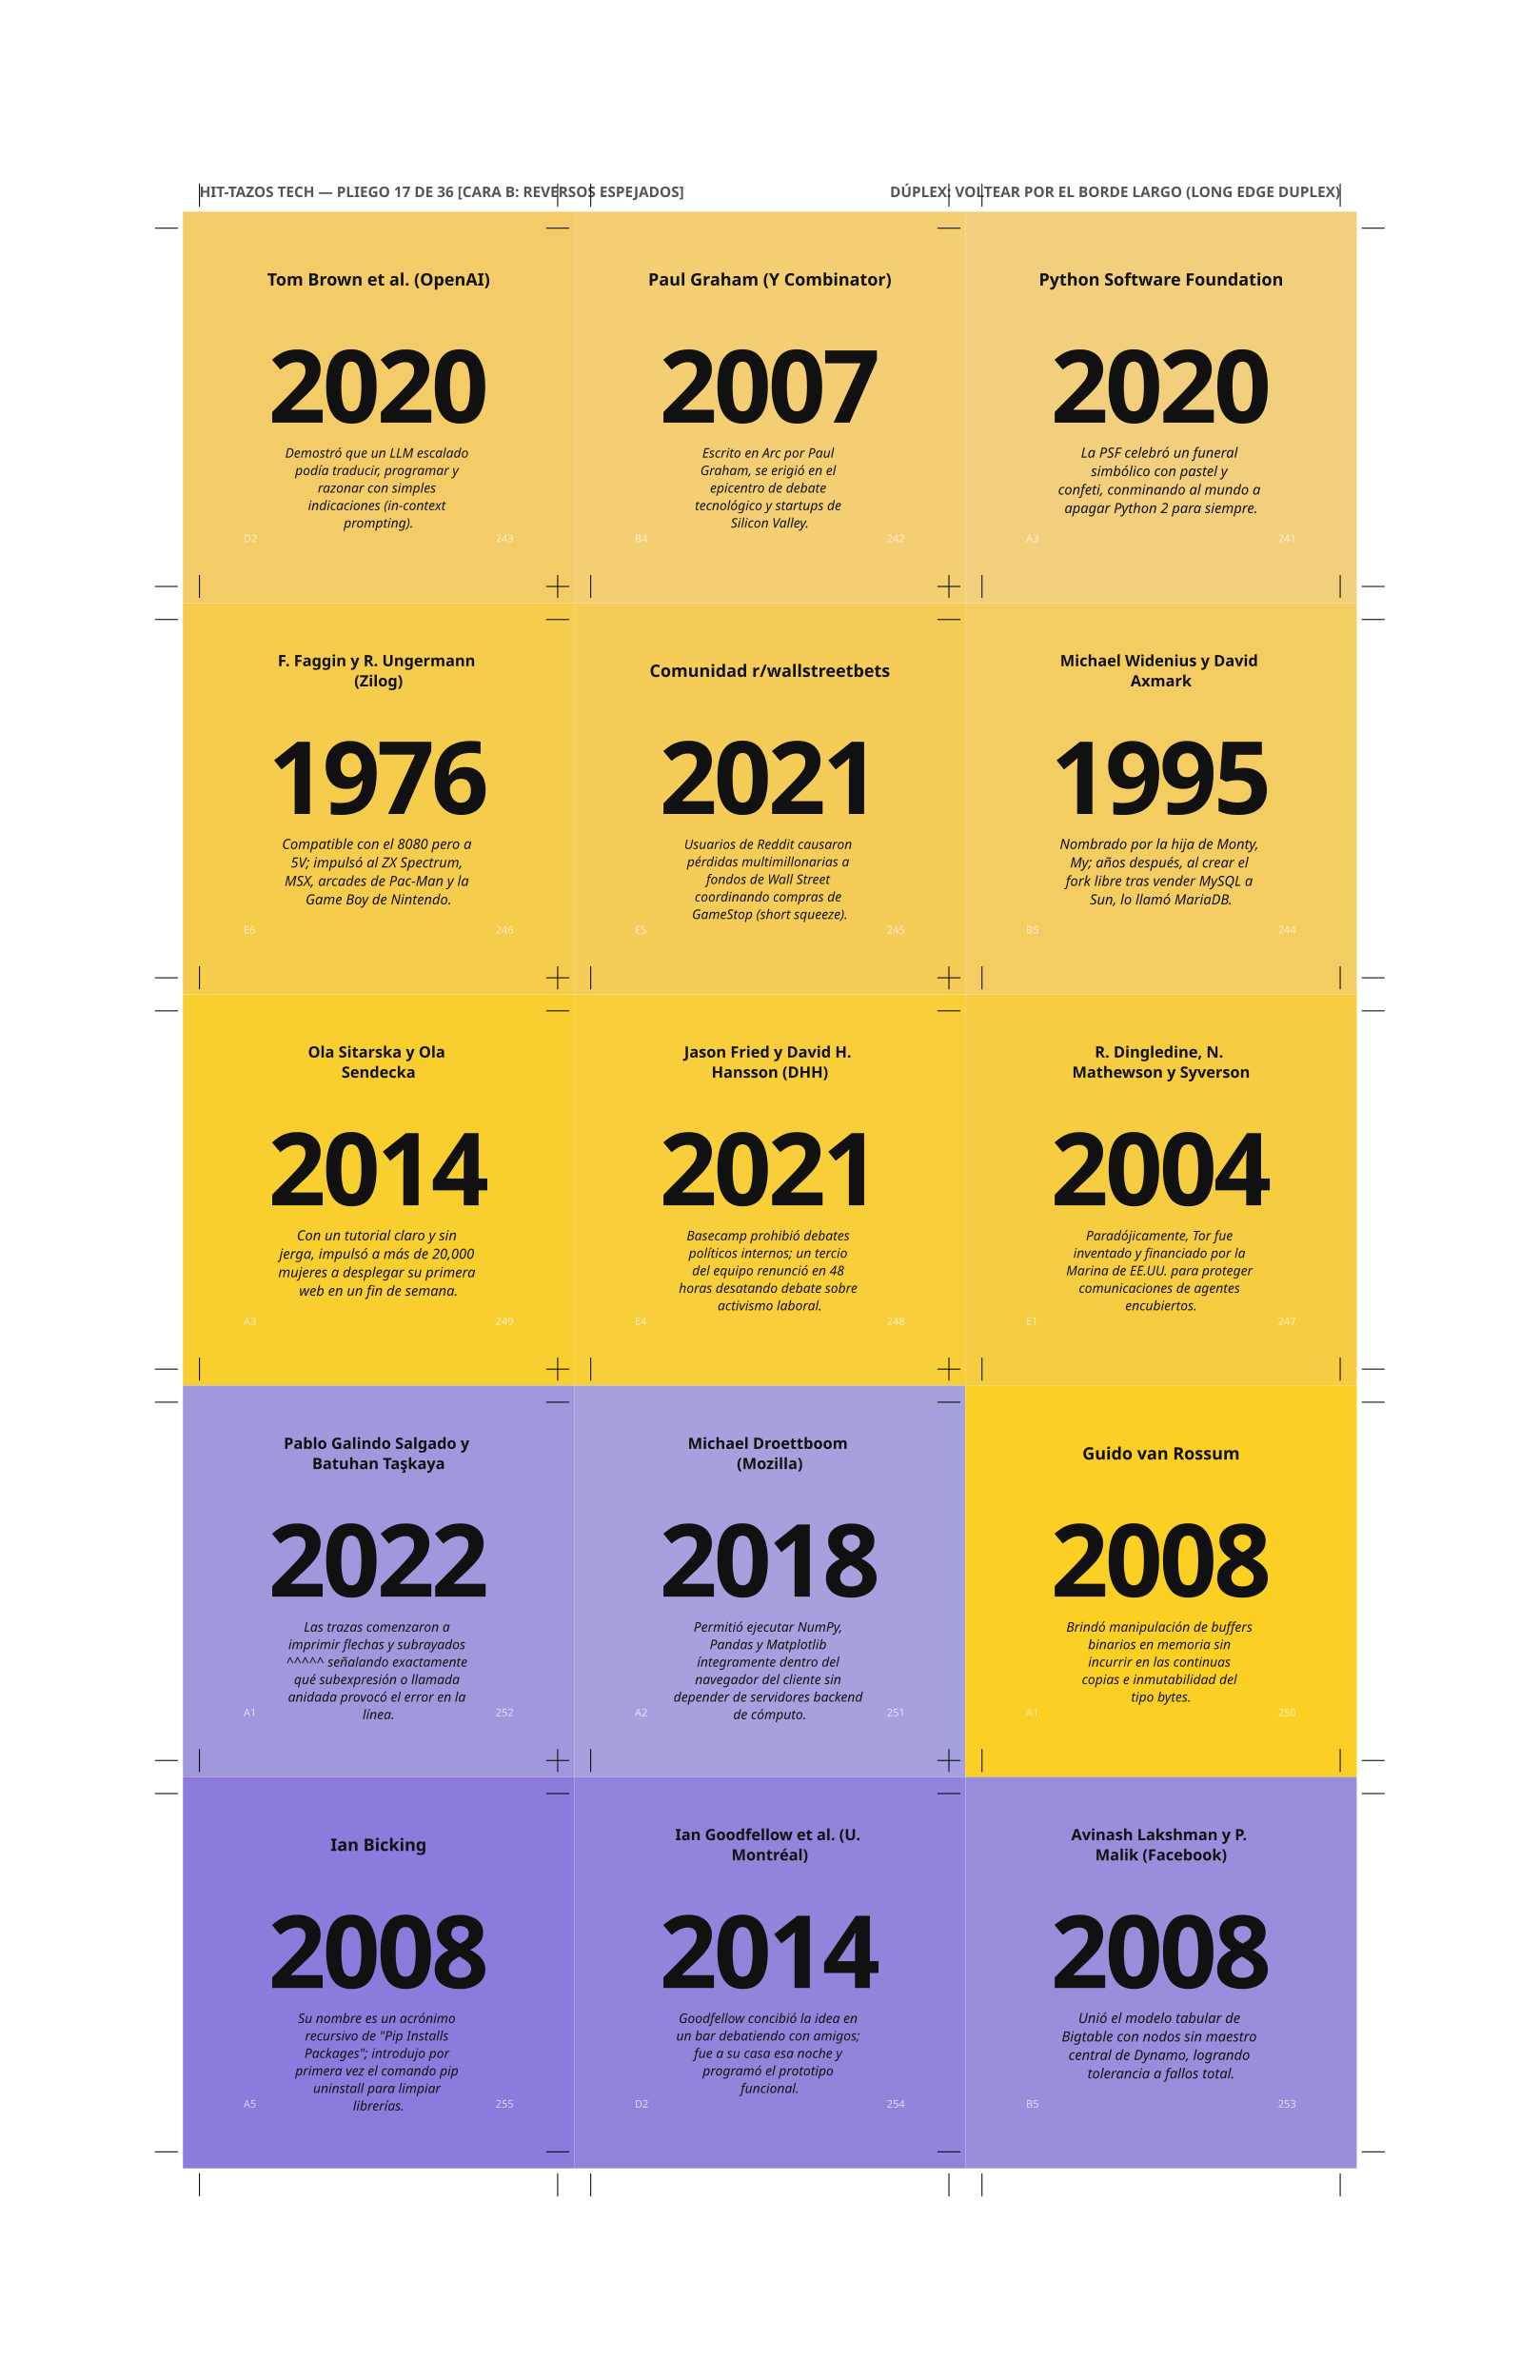
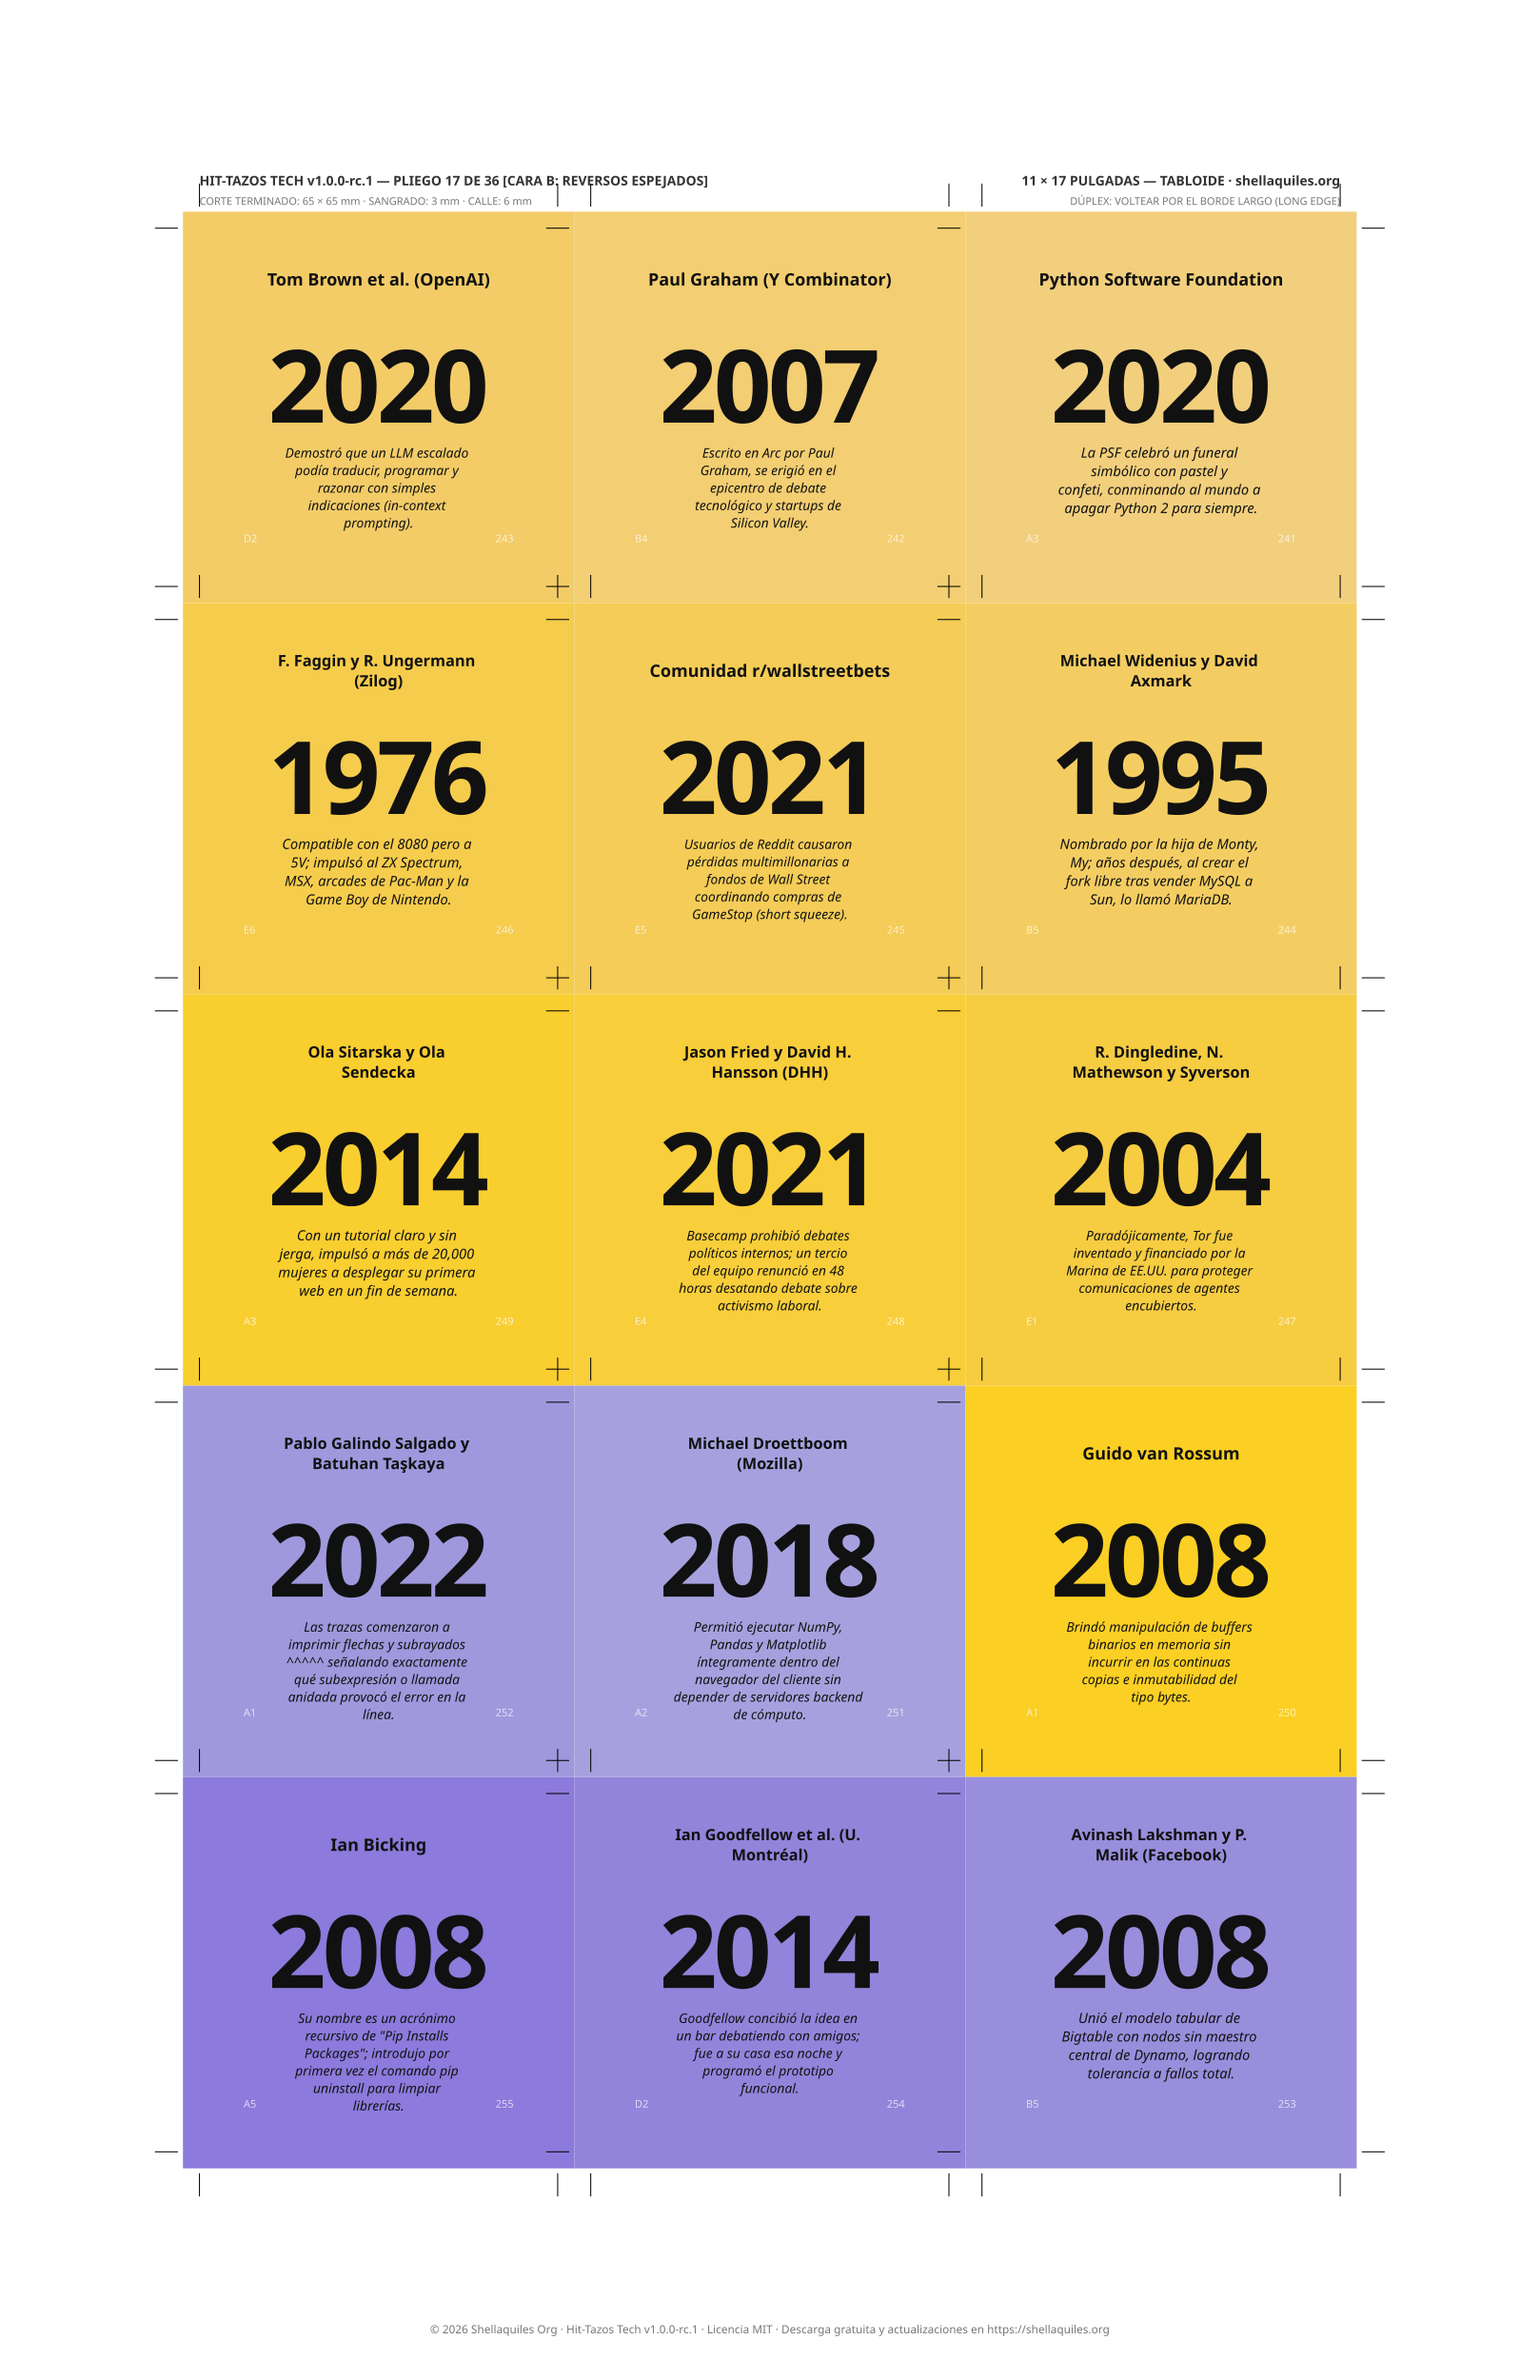
<svg xmlns="http://www.w3.org/2000/svg" width="279.4mm" height="431.8mm" viewBox="0 0 792 1224" style="background-color: #ffffff;">
  <g id="encabezado_pliego">
-     <text x="102.61" y="101.35" font-family="'Outfit', sans-serif" font-size="7.5" font-weight="700" fill="#555555">HIT-TAZOS TECH — PLIEGO 17 DE 36 [CARA B: REVERSOS ESPEJADOS]</text>
-     <text x="689.39" y="101.35" font-family="'Outfit', sans-serif" font-size="7.5" font-weight="700" fill="#555555" text-anchor="end">DÚPLEX: VOLTEAR POR EL BORDE LARGO (LONG EDGE DUPLEX)</text>
+     <text x="102.61" y="95.35" font-family="'Outfit', sans-serif" font-size="6.8" font-weight="700" fill="#333333">HIT-TAZOS TECH v1.0.0-rc.1 — PLIEGO 17 DE 36 [CARA B: REVERSOS ESPEJADOS]</text>
+     <text x="689.39" y="95.35" font-family="'Outfit', sans-serif" font-size="6.8" font-weight="700" fill="#333333" text-anchor="end">11 × 17 PULGADAS — TABLOIDE · shellaquiles.org</text>
+     <text x="102.61" y="105.35" font-family="'Outfit', sans-serif" font-size="5.4" font-weight="500" fill="#777777">CORTE TERMINADO: 65 × 65 mm · SANGRADO: 3 mm · CALLE: 6 mm</text>
+     <text x="689.39" y="105.35" font-family="'Outfit', sans-serif" font-size="5.4" font-weight="500" fill="#777777" text-anchor="end">DÚPLEX: VOLTEAR POR EL BORDE LARGO (LONG EDGE)</text>
  </g>
  <g id="tarjetas_reverso">
    <g id="carta_243_reverso">
      <g stroke="#000000" stroke-width="0.5" stroke-linecap="square">
        <line x1="79.94" y1="117.35" x2="91.28" y2="117.35" />
        <line x1="102.61" y1="94.68" x2="102.61" y2="106.02" />
        <line x1="298.20" y1="117.35" x2="309.54" y2="117.35" />
        <line x1="286.87" y1="94.68" x2="286.87" y2="106.02" />
        <line x1="79.94" y1="301.61" x2="91.28" y2="301.61" />
        <line x1="102.61" y1="312.94" x2="102.61" y2="324.28" />
        <line x1="298.20" y1="301.61" x2="309.54" y2="301.61" />
        <line x1="286.87" y1="312.94" x2="286.87" y2="324.28" />
      </g>
      <rect x="94.11" y="108.85" width="201.26" height="201.26" fill="#f3cc68" />
      <g transform="translate(102.61, 117.35)">
        <text font-family="'Outfit', sans-serif" font-size="8.8" font-weight="600" fill="#111111" text-anchor="middle">
          <tspan x="92.13" y="29.5">Tom Brown et al. (OpenAI)</tspan>
        </text>
        <text x="92.13" y="100" font-family="'Space Grotesk', sans-serif" font-size="52" font-weight="900" letter-spacing="-1.8" fill="#111111" text-anchor="middle">2020</text>
        <text font-family="'Outfit', sans-serif" font-size="6.8" font-weight="400" font-style="italic" fill="#111111" text-anchor="middle">
          <tspan x="92.13" y="118.0">Demostró que un LLM escalado</tspan>
          <tspan x="92.13" y="127.0">podía traducir, programar y</tspan>
          <tspan x="92.13" y="136.0">razonar con simples</tspan>
          <tspan x="92.13" y="145.0">indicaciones (in-context</tspan>
          <tspan x="92.13" y="154.0">prompting).</tspan>
        </text>
        <text x="22.68" y="161.5" font-family="'Outfit', sans-serif" font-size="5.4" font-weight="500" fill="rgba(255, 255, 255, 0.7)">D2</text>
        <text x="161.57" y="161.5" font-family="'Space Grotesk', sans-serif" font-size="5.4" font-weight="500" fill="rgba(255, 255, 255, 0.7)" text-anchor="end">243</text>
      </g>
    </g>
    <g id="carta_242_reverso">
      <g stroke="#000000" stroke-width="0.5" stroke-linecap="square">
        <line x1="281.20" y1="117.35" x2="292.54" y2="117.35" />
        <line x1="303.87" y1="94.68" x2="303.87" y2="106.02" />
        <line x1="499.46" y1="117.35" x2="510.80" y2="117.35" />
        <line x1="488.13" y1="94.68" x2="488.13" y2="106.02" />
        <line x1="281.20" y1="301.61" x2="292.54" y2="301.61" />
        <line x1="303.87" y1="312.94" x2="303.87" y2="324.28" />
        <line x1="499.46" y1="301.61" x2="510.80" y2="301.61" />
        <line x1="488.13" y1="312.94" x2="488.13" y2="324.28" />
      </g>
      <rect x="295.37" y="108.85" width="201.26" height="201.26" fill="#f3ce72" />
      <g transform="translate(303.87, 117.35)">
        <text font-family="'Outfit', sans-serif" font-size="8.8" font-weight="600" fill="#111111" text-anchor="middle">
          <tspan x="92.13" y="29.5">Paul Graham (Y Combinator)</tspan>
        </text>
        <text x="92.13" y="100" font-family="'Space Grotesk', sans-serif" font-size="52" font-weight="900" letter-spacing="-1.8" fill="#111111" text-anchor="middle">2007</text>
        <text font-family="'Outfit', sans-serif" font-size="6.8" font-weight="400" font-style="italic" fill="#111111" text-anchor="middle">
          <tspan x="92.13" y="118.0">Escrito en Arc por Paul</tspan>
          <tspan x="92.13" y="127.0">Graham, se erigió en el</tspan>
          <tspan x="92.13" y="136.0">epicentro de debate</tspan>
          <tspan x="92.13" y="145.0">tecnológico y startups de</tspan>
          <tspan x="92.13" y="154.0">Silicon Valley.</tspan>
        </text>
        <text x="22.68" y="161.5" font-family="'Outfit', sans-serif" font-size="5.4" font-weight="500" fill="rgba(255, 255, 255, 0.7)">B4</text>
        <text x="161.57" y="161.5" font-family="'Space Grotesk', sans-serif" font-size="5.4" font-weight="500" fill="rgba(255, 255, 255, 0.7)" text-anchor="end">242</text>
      </g>
    </g>
    <g id="carta_241_reverso">
      <g stroke="#000000" stroke-width="0.5" stroke-linecap="square">
        <line x1="482.46" y1="117.35" x2="493.80" y2="117.35" />
        <line x1="505.13" y1="94.68" x2="505.13" y2="106.02" />
        <line x1="700.72" y1="117.35" x2="712.06" y2="117.35" />
        <line x1="689.39" y1="94.68" x2="689.39" y2="106.02" />
        <line x1="482.46" y1="301.61" x2="493.80" y2="301.61" />
        <line x1="505.13" y1="312.94" x2="505.13" y2="324.28" />
        <line x1="700.72" y1="301.61" x2="712.06" y2="301.61" />
        <line x1="689.39" y1="312.94" x2="689.39" y2="324.28" />
      </g>
      <rect x="496.63" y="108.85" width="201.26" height="201.26" fill="#f2cf7d" />
      <g transform="translate(505.13, 117.35)">
        <text font-family="'Outfit', sans-serif" font-size="8.8" font-weight="600" fill="#111111" text-anchor="middle">
          <tspan x="92.13" y="29.5">Python Software Foundation</tspan>
        </text>
        <text x="92.13" y="100" font-family="'Space Grotesk', sans-serif" font-size="52" font-weight="900" letter-spacing="-1.8" fill="#111111" text-anchor="middle">2020</text>
        <text font-family="'Outfit', sans-serif" font-size="7.2" font-weight="400" font-style="italic" fill="#111111" text-anchor="middle">
          <tspan x="92.13" y="118.0">La PSF celebró un funeral</tspan>
          <tspan x="92.13" y="127.5">simbólico con pastel y</tspan>
          <tspan x="92.13" y="137.0">confeti, conminando al mundo a</tspan>
          <tspan x="92.13" y="146.5">apagar Python 2 para siempre.</tspan>
        </text>
        <text x="22.68" y="161.5" font-family="'Outfit', sans-serif" font-size="5.4" font-weight="500" fill="rgba(255, 255, 255, 0.7)">A3</text>
        <text x="161.57" y="161.5" font-family="'Space Grotesk', sans-serif" font-size="5.4" font-weight="500" fill="rgba(255, 255, 255, 0.7)" text-anchor="end">241</text>
      </g>
    </g>
    <g id="carta_246_reverso">
      <g stroke="#000000" stroke-width="0.5" stroke-linecap="square">
        <line x1="79.94" y1="318.61" x2="91.28" y2="318.61" />
        <line x1="102.61" y1="295.94" x2="102.61" y2="307.28" />
        <line x1="298.20" y1="318.61" x2="309.54" y2="318.61" />
        <line x1="286.87" y1="295.94" x2="286.87" y2="307.28" />
        <line x1="79.94" y1="502.87" x2="91.28" y2="502.87" />
        <line x1="102.61" y1="514.20" x2="102.61" y2="525.54" />
        <line x1="298.20" y1="502.87" x2="309.54" y2="502.87" />
        <line x1="286.87" y1="514.20" x2="286.87" y2="525.54" />
      </g>
      <rect x="94.11" y="310.11" width="201.26" height="201.26" fill="#f6cc4c" />
      <g transform="translate(102.61, 318.61)">
        <text font-family="'Outfit', sans-serif" font-size="8" font-weight="600" fill="#111111" text-anchor="middle">
          <tspan x="92.13" y="24">F. Faggin y R. Ungermann</tspan>
          <tspan x="92.13" y="34.4">(Zilog)</tspan>
        </text>
        <text x="92.13" y="100" font-family="'Space Grotesk', sans-serif" font-size="52" font-weight="900" letter-spacing="-1.8" fill="#111111" text-anchor="middle">1976</text>
        <text font-family="'Outfit', sans-serif" font-size="7.2" font-weight="400" font-style="italic" fill="#111111" text-anchor="middle">
          <tspan x="92.13" y="118.0">Compatible con el 8080 pero a</tspan>
          <tspan x="92.13" y="127.5">5V; impulsó al ZX Spectrum,</tspan>
          <tspan x="92.13" y="137.0">MSX, arcades de Pac-Man y la</tspan>
          <tspan x="92.13" y="146.5">Game Boy de Nintendo.</tspan>
        </text>
        <text x="22.68" y="161.5" font-family="'Outfit', sans-serif" font-size="5.4" font-weight="500" fill="rgba(255, 255, 255, 0.7)">E6</text>
        <text x="161.57" y="161.5" font-family="'Space Grotesk', sans-serif" font-size="5.4" font-weight="500" fill="rgba(255, 255, 255, 0.7)" text-anchor="end">246</text>
      </g>
    </g>
    <g id="carta_245_reverso">
      <g stroke="#000000" stroke-width="0.5" stroke-linecap="square">
        <line x1="281.20" y1="318.61" x2="292.54" y2="318.61" />
        <line x1="303.87" y1="295.94" x2="303.87" y2="307.28" />
        <line x1="499.46" y1="318.61" x2="510.80" y2="318.61" />
        <line x1="488.13" y1="295.94" x2="488.13" y2="307.28" />
        <line x1="281.20" y1="502.87" x2="292.54" y2="502.87" />
        <line x1="303.87" y1="514.20" x2="303.87" y2="525.54" />
        <line x1="499.46" y1="502.87" x2="510.80" y2="502.87" />
        <line x1="488.13" y1="514.20" x2="488.13" y2="525.54" />
      </g>
      <rect x="295.37" y="310.11" width="201.26" height="201.26" fill="#f4cc57" />
      <g transform="translate(303.87, 318.61)">
        <text font-family="'Outfit', sans-serif" font-size="8.8" font-weight="600" fill="#111111" text-anchor="middle">
          <tspan x="92.13" y="29.5">Comunidad r/wallstreetbets</tspan>
        </text>
        <text x="92.13" y="100" font-family="'Space Grotesk', sans-serif" font-size="52" font-weight="900" letter-spacing="-1.8" fill="#111111" text-anchor="middle">2021</text>
        <text font-family="'Outfit', sans-serif" font-size="6.8" font-weight="400" font-style="italic" fill="#111111" text-anchor="middle">
          <tspan x="92.13" y="118.0">Usuarios de Reddit causaron</tspan>
          <tspan x="92.13" y="127.0">pérdidas multimillonarias a</tspan>
          <tspan x="92.13" y="136.0">fondos de Wall Street</tspan>
          <tspan x="92.13" y="145.0">coordinando compras de</tspan>
          <tspan x="92.13" y="154.0">GameStop (short squeeze).</tspan>
        </text>
        <text x="22.68" y="161.5" font-family="'Outfit', sans-serif" font-size="5.4" font-weight="500" fill="rgba(255, 255, 255, 0.7)">E5</text>
        <text x="161.57" y="161.5" font-family="'Space Grotesk', sans-serif" font-size="5.4" font-weight="500" fill="rgba(255, 255, 255, 0.7)" text-anchor="end">245</text>
      </g>
    </g>
    <g id="carta_244_reverso">
      <g stroke="#000000" stroke-width="0.5" stroke-linecap="square">
        <line x1="482.46" y1="318.61" x2="493.80" y2="318.61" />
        <line x1="505.13" y1="295.94" x2="505.13" y2="307.28" />
        <line x1="700.72" y1="318.61" x2="712.06" y2="318.61" />
        <line x1="689.39" y1="295.94" x2="689.39" y2="307.28" />
        <line x1="482.46" y1="502.87" x2="493.80" y2="502.87" />
        <line x1="505.13" y1="514.20" x2="505.13" y2="525.54" />
        <line x1="700.72" y1="502.87" x2="712.06" y2="502.87" />
        <line x1="689.39" y1="514.20" x2="689.39" y2="525.54" />
      </g>
      <rect x="496.63" y="310.11" width="201.26" height="201.26" fill="#f4cd62" />
      <g transform="translate(505.13, 318.61)">
        <text font-family="'Outfit', sans-serif" font-size="8" font-weight="600" fill="#111111" text-anchor="middle">
          <tspan x="92.13" y="24">Michael Widenius y David</tspan>
          <tspan x="92.13" y="34.4">Axmark</tspan>
        </text>
        <text x="92.13" y="100" font-family="'Space Grotesk', sans-serif" font-size="52" font-weight="900" letter-spacing="-1.8" fill="#111111" text-anchor="middle">1995</text>
        <text font-family="'Outfit', sans-serif" font-size="7.2" font-weight="400" font-style="italic" fill="#111111" text-anchor="middle">
          <tspan x="92.13" y="118.0">Nombrado por la hija de Monty,</tspan>
          <tspan x="92.13" y="127.5">My; años después, al crear el</tspan>
          <tspan x="92.13" y="137.0">fork libre tras vender MySQL a</tspan>
          <tspan x="92.13" y="146.5">Sun, lo llamó MariaDB.</tspan>
        </text>
        <text x="22.68" y="161.5" font-family="'Outfit', sans-serif" font-size="5.4" font-weight="500" fill="rgba(255, 255, 255, 0.7)">B5</text>
        <text x="161.57" y="161.5" font-family="'Space Grotesk', sans-serif" font-size="5.4" font-weight="500" fill="rgba(255, 255, 255, 0.7)" text-anchor="end">244</text>
      </g>
    </g>
    <g id="carta_249_reverso">
      <g stroke="#000000" stroke-width="0.5" stroke-linecap="square">
        <line x1="79.94" y1="519.87" x2="91.28" y2="519.87" />
        <line x1="102.61" y1="497.20" x2="102.61" y2="508.54" />
        <line x1="298.20" y1="519.87" x2="309.54" y2="519.87" />
        <line x1="286.87" y1="497.20" x2="286.87" y2="508.54" />
        <line x1="79.94" y1="704.13" x2="91.28" y2="704.13" />
        <line x1="102.61" y1="715.46" x2="102.61" y2="726.80" />
        <line x1="298.20" y1="704.13" x2="309.54" y2="704.13" />
        <line x1="286.87" y1="715.46" x2="286.87" y2="726.80" />
      </g>
      <rect x="94.11" y="511.37" width="201.26" height="201.26" fill="#f9ce2f" />
      <g transform="translate(102.61, 519.87)">
        <text font-family="'Outfit', sans-serif" font-size="8" font-weight="600" fill="#111111" text-anchor="middle">
          <tspan x="92.13" y="24">Ola Sitarska y Ola</tspan>
          <tspan x="92.13" y="34.4">Sendecka</tspan>
        </text>
        <text x="92.13" y="100" font-family="'Space Grotesk', sans-serif" font-size="52" font-weight="900" letter-spacing="-1.8" fill="#111111" text-anchor="middle">2014</text>
        <text font-family="'Outfit', sans-serif" font-size="7.2" font-weight="400" font-style="italic" fill="#111111" text-anchor="middle">
          <tspan x="92.13" y="118.0">Con un tutorial claro y sin</tspan>
          <tspan x="92.13" y="127.5">jerga, impulsó a más de 20,000</tspan>
          <tspan x="92.13" y="137.0">mujeres a desplegar su primera</tspan>
          <tspan x="92.13" y="146.5">web en un fin de semana.</tspan>
        </text>
        <text x="22.68" y="161.5" font-family="'Outfit', sans-serif" font-size="5.4" font-weight="500" fill="rgba(255, 255, 255, 0.7)">A3</text>
        <text x="161.57" y="161.5" font-family="'Space Grotesk', sans-serif" font-size="5.4" font-weight="500" fill="rgba(255, 255, 255, 0.7)" text-anchor="end">249</text>
      </g>
    </g>
    <g id="carta_248_reverso">
      <g stroke="#000000" stroke-width="0.5" stroke-linecap="square">
        <line x1="281.20" y1="519.87" x2="292.54" y2="519.87" />
        <line x1="303.87" y1="497.20" x2="303.87" y2="508.54" />
        <line x1="499.46" y1="519.87" x2="510.80" y2="519.87" />
        <line x1="488.13" y1="497.20" x2="488.13" y2="508.54" />
        <line x1="281.20" y1="704.13" x2="292.54" y2="704.13" />
        <line x1="303.87" y1="715.46" x2="303.87" y2="726.80" />
        <line x1="499.46" y1="704.13" x2="510.80" y2="704.13" />
        <line x1="488.13" y1="715.46" x2="488.13" y2="726.80" />
      </g>
      <rect x="295.37" y="511.37" width="201.26" height="201.26" fill="#f8ce3a" />
      <g transform="translate(303.87, 519.87)">
        <text font-family="'Outfit', sans-serif" font-size="8" font-weight="600" fill="#111111" text-anchor="middle">
          <tspan x="92.13" y="24">Jason Fried y David H.</tspan>
          <tspan x="92.13" y="34.4">Hansson (DHH)</tspan>
        </text>
        <text x="92.13" y="100" font-family="'Space Grotesk', sans-serif" font-size="52" font-weight="900" letter-spacing="-1.8" fill="#111111" text-anchor="middle">2021</text>
        <text font-family="'Outfit', sans-serif" font-size="6.8" font-weight="400" font-style="italic" fill="#111111" text-anchor="middle">
          <tspan x="92.13" y="118.0">Basecamp prohibió debates</tspan>
          <tspan x="92.13" y="127.0">políticos internos; un tercio</tspan>
          <tspan x="92.13" y="136.0">del equipo renunció en 48</tspan>
          <tspan x="92.13" y="145.0">horas desatando debate sobre</tspan>
          <tspan x="92.13" y="154.0">activismo laboral.</tspan>
        </text>
        <text x="22.68" y="161.5" font-family="'Outfit', sans-serif" font-size="5.4" font-weight="500" fill="rgba(255, 255, 255, 0.7)">E4</text>
        <text x="161.57" y="161.5" font-family="'Space Grotesk', sans-serif" font-size="5.4" font-weight="500" fill="rgba(255, 255, 255, 0.7)" text-anchor="end">248</text>
      </g>
    </g>
    <g id="carta_247_reverso">
      <g stroke="#000000" stroke-width="0.5" stroke-linecap="square">
        <line x1="482.46" y1="519.87" x2="493.80" y2="519.87" />
        <line x1="505.13" y1="497.20" x2="505.13" y2="508.54" />
        <line x1="700.72" y1="519.87" x2="712.06" y2="519.87" />
        <line x1="689.39" y1="497.20" x2="689.39" y2="508.54" />
        <line x1="482.46" y1="704.13" x2="493.80" y2="704.13" />
        <line x1="505.13" y1="715.46" x2="505.13" y2="726.80" />
        <line x1="700.72" y1="704.13" x2="712.06" y2="704.13" />
        <line x1="689.39" y1="715.46" x2="689.39" y2="726.80" />
      </g>
      <rect x="496.63" y="511.37" width="201.26" height="201.26" fill="#f6cc41" />
      <g transform="translate(505.13, 519.87)">
        <text font-family="'Outfit', sans-serif" font-size="8" font-weight="600" fill="#111111" text-anchor="middle">
          <tspan x="92.13" y="24">R. Dingledine, N.</tspan>
          <tspan x="92.13" y="34.4">Mathewson y Syverson</tspan>
        </text>
        <text x="92.13" y="100" font-family="'Space Grotesk', sans-serif" font-size="52" font-weight="900" letter-spacing="-1.8" fill="#111111" text-anchor="middle">2004</text>
        <text font-family="'Outfit', sans-serif" font-size="6.8" font-weight="400" font-style="italic" fill="#111111" text-anchor="middle">
          <tspan x="92.13" y="118.0">Paradójicamente, Tor fue</tspan>
          <tspan x="92.13" y="127.0">inventado y financiado por la</tspan>
          <tspan x="92.13" y="136.0">Marina de EE.UU. para proteger</tspan>
          <tspan x="92.13" y="145.0">comunicaciones de agentes</tspan>
          <tspan x="92.13" y="154.0">encubiertos.</tspan>
        </text>
        <text x="22.68" y="161.5" font-family="'Outfit', sans-serif" font-size="5.4" font-weight="500" fill="rgba(255, 255, 255, 0.7)">E1</text>
        <text x="161.57" y="161.5" font-family="'Space Grotesk', sans-serif" font-size="5.4" font-weight="500" fill="rgba(255, 255, 255, 0.7)" text-anchor="end">247</text>
      </g>
    </g>
    <g id="carta_252_reverso">
      <g stroke="#000000" stroke-width="0.5" stroke-linecap="square">
        <line x1="79.94" y1="721.13" x2="91.28" y2="721.13" />
        <line x1="102.61" y1="698.46" x2="102.61" y2="709.80" />
        <line x1="298.20" y1="721.13" x2="309.54" y2="721.13" />
        <line x1="286.87" y1="698.46" x2="286.87" y2="709.80" />
        <line x1="79.94" y1="905.39" x2="91.28" y2="905.39" />
        <line x1="102.61" y1="916.72" x2="102.61" y2="928.06" />
        <line x1="298.20" y1="905.39" x2="309.54" y2="905.39" />
        <line x1="286.87" y1="916.72" x2="286.87" y2="928.06" />
      </g>
      <rect x="94.11" y="712.63" width="201.26" height="201.26" fill="#9f98dd" />
      <g transform="translate(102.61, 721.13)">
        <text font-family="'Outfit', sans-serif" font-size="8" font-weight="600" fill="#111111" text-anchor="middle">
          <tspan x="92.13" y="24">Pablo Galindo Salgado y</tspan>
          <tspan x="92.13" y="34.4">Batuhan Taşkaya</tspan>
        </text>
        <text x="92.13" y="100" font-family="'Space Grotesk', sans-serif" font-size="52" font-weight="900" letter-spacing="-1.8" fill="#111111" text-anchor="middle">2022</text>
        <text font-family="'Outfit', sans-serif" font-size="6.8" font-weight="400" font-style="italic" fill="#111111" text-anchor="middle">
          <tspan x="92.13" y="118.0">Las trazas comenzaron a</tspan>
          <tspan x="92.13" y="127.0">imprimir flechas y subrayados</tspan>
          <tspan x="92.13" y="136.0">^^^^^ señalando exactamente</tspan>
          <tspan x="92.13" y="145.0">qué subexpresión o llamada</tspan>
          <tspan x="92.13" y="154.0">anidada provocó el error en la</tspan>
          <tspan x="92.13" y="163.0">línea.</tspan>
        </text>
        <text x="22.68" y="161.5" font-family="'Outfit', sans-serif" font-size="5.4" font-weight="500" fill="rgba(255, 255, 255, 0.7)">A1</text>
        <text x="161.57" y="161.5" font-family="'Space Grotesk', sans-serif" font-size="5.4" font-weight="500" fill="rgba(255, 255, 255, 0.7)" text-anchor="end">252</text>
      </g>
    </g>
    <g id="carta_251_reverso">
      <g stroke="#000000" stroke-width="0.5" stroke-linecap="square">
        <line x1="281.20" y1="721.13" x2="292.54" y2="721.13" />
        <line x1="303.87" y1="698.46" x2="303.87" y2="709.80" />
        <line x1="499.46" y1="721.13" x2="510.80" y2="721.13" />
        <line x1="488.13" y1="698.46" x2="488.13" y2="709.80" />
        <line x1="281.20" y1="905.39" x2="292.54" y2="905.39" />
        <line x1="303.87" y1="916.72" x2="303.87" y2="928.06" />
        <line x1="499.46" y1="905.39" x2="510.80" y2="905.39" />
        <line x1="488.13" y1="916.72" x2="488.13" y2="928.06" />
      </g>
      <rect x="295.37" y="712.63" width="201.26" height="201.26" fill="#a6a1de" />
      <g transform="translate(303.87, 721.13)">
        <text font-family="'Outfit', sans-serif" font-size="8" font-weight="600" fill="#111111" text-anchor="middle">
          <tspan x="92.13" y="24">Michael Droettboom</tspan>
          <tspan x="92.13" y="34.4">(Mozilla)</tspan>
        </text>
        <text x="92.13" y="100" font-family="'Space Grotesk', sans-serif" font-size="52" font-weight="900" letter-spacing="-1.8" fill="#111111" text-anchor="middle">2018</text>
        <text font-family="'Outfit', sans-serif" font-size="6.8" font-weight="400" font-style="italic" fill="#111111" text-anchor="middle">
          <tspan x="92.13" y="118.0">Permitió ejecutar NumPy,</tspan>
          <tspan x="92.13" y="127.0">Pandas y Matplotlib</tspan>
          <tspan x="92.13" y="136.0">íntegramente dentro del</tspan>
          <tspan x="92.13" y="145.0">navegador del cliente sin</tspan>
          <tspan x="92.13" y="154.0">depender de servidores backend</tspan>
          <tspan x="92.13" y="163.0">de cómputo.</tspan>
        </text>
        <text x="22.68" y="161.5" font-family="'Outfit', sans-serif" font-size="5.4" font-weight="500" fill="rgba(255, 255, 255, 0.7)">A2</text>
        <text x="161.57" y="161.5" font-family="'Space Grotesk', sans-serif" font-size="5.4" font-weight="500" fill="rgba(255, 255, 255, 0.7)" text-anchor="end">251</text>
      </g>
    </g>
    <g id="carta_250_reverso">
      <g stroke="#000000" stroke-width="0.5" stroke-linecap="square">
        <line x1="482.46" y1="721.13" x2="493.80" y2="721.13" />
        <line x1="505.13" y1="698.46" x2="505.13" y2="709.80" />
        <line x1="700.72" y1="721.13" x2="712.06" y2="721.13" />
        <line x1="689.39" y1="698.46" x2="689.39" y2="709.80" />
        <line x1="482.46" y1="905.39" x2="493.80" y2="905.39" />
        <line x1="505.13" y1="916.72" x2="505.13" y2="928.06" />
        <line x1="700.72" y1="905.39" x2="712.06" y2="905.39" />
        <line x1="689.39" y1="916.72" x2="689.39" y2="928.06" />
      </g>
      <rect x="496.63" y="712.63" width="201.26" height="201.26" fill="#fbcf23" />
      <g transform="translate(505.13, 721.13)">
        <text font-family="'Outfit', sans-serif" font-size="8.8" font-weight="600" fill="#111111" text-anchor="middle">
          <tspan x="92.13" y="29.5">Guido van Rossum</tspan>
        </text>
        <text x="92.13" y="100" font-family="'Space Grotesk', sans-serif" font-size="52" font-weight="900" letter-spacing="-1.8" fill="#111111" text-anchor="middle">2008</text>
        <text font-family="'Outfit', sans-serif" font-size="6.8" font-weight="400" font-style="italic" fill="#111111" text-anchor="middle">
          <tspan x="92.13" y="118.0">Brindó manipulación de buffers</tspan>
          <tspan x="92.13" y="127.0">binarios en memoria sin</tspan>
          <tspan x="92.13" y="136.0">incurrir en las continuas</tspan>
          <tspan x="92.13" y="145.0">copias e inmutabilidad del</tspan>
          <tspan x="92.13" y="154.0">tipo bytes.</tspan>
        </text>
        <text x="22.68" y="161.5" font-family="'Outfit', sans-serif" font-size="5.4" font-weight="500" fill="rgba(255, 255, 255, 0.7)">A1</text>
        <text x="161.57" y="161.5" font-family="'Space Grotesk', sans-serif" font-size="5.4" font-weight="500" fill="rgba(255, 255, 255, 0.7)" text-anchor="end">250</text>
      </g>
    </g>
    <g id="carta_255_reverso">
      <g stroke="#000000" stroke-width="0.5" stroke-linecap="square">
        <line x1="79.94" y1="922.39" x2="91.28" y2="922.39" />
        <line x1="102.61" y1="899.72" x2="102.61" y2="911.06" />
        <line x1="298.20" y1="922.39" x2="309.54" y2="922.39" />
        <line x1="286.87" y1="899.72" x2="286.87" y2="911.06" />
        <line x1="79.94" y1="1106.65" x2="91.28" y2="1106.65" />
        <line x1="102.61" y1="1117.98" x2="102.61" y2="1129.32" />
        <line x1="298.20" y1="1106.65" x2="309.54" y2="1106.65" />
        <line x1="286.87" y1="1117.98" x2="286.87" y2="1129.32" />
      </g>
      <rect x="94.11" y="913.89" width="201.26" height="201.26" fill="#8c7adc" />
      <g transform="translate(102.61, 922.39)">
        <text font-family="'Outfit', sans-serif" font-size="8.8" font-weight="600" fill="#111111" text-anchor="middle">
          <tspan x="92.13" y="29.5">Ian Bicking</tspan>
        </text>
        <text x="92.13" y="100" font-family="'Space Grotesk', sans-serif" font-size="52" font-weight="900" letter-spacing="-1.8" fill="#111111" text-anchor="middle">2008</text>
        <text font-family="'Outfit', sans-serif" font-size="6.8" font-weight="400" font-style="italic" fill="#111111" text-anchor="middle">
          <tspan x="92.13" y="118.0">Su nombre es un acrónimo</tspan>
          <tspan x="92.13" y="127.0">recursivo de "Pip Installs</tspan>
          <tspan x="92.13" y="136.0">Packages"; introdujo por</tspan>
          <tspan x="92.13" y="145.0">primera vez el comando pip</tspan>
          <tspan x="92.13" y="154.0">uninstall para limpiar</tspan>
          <tspan x="92.13" y="163.0">librerías.</tspan>
        </text>
        <text x="22.68" y="161.5" font-family="'Outfit', sans-serif" font-size="5.4" font-weight="500" fill="rgba(255, 255, 255, 0.7)">A5</text>
        <text x="161.57" y="161.5" font-family="'Space Grotesk', sans-serif" font-size="5.4" font-weight="500" fill="rgba(255, 255, 255, 0.7)" text-anchor="end">255</text>
      </g>
    </g>
    <g id="carta_254_reverso">
      <g stroke="#000000" stroke-width="0.5" stroke-linecap="square">
        <line x1="281.20" y1="922.39" x2="292.54" y2="922.39" />
        <line x1="303.87" y1="899.72" x2="303.87" y2="911.06" />
        <line x1="499.46" y1="922.39" x2="510.80" y2="922.39" />
        <line x1="488.13" y1="899.72" x2="488.13" y2="911.06" />
        <line x1="281.20" y1="1106.65" x2="292.54" y2="1106.65" />
        <line x1="303.87" y1="1117.98" x2="303.87" y2="1129.32" />
        <line x1="499.46" y1="1106.65" x2="510.80" y2="1106.65" />
        <line x1="488.13" y1="1117.98" x2="488.13" y2="1129.32" />
      </g>
      <rect x="295.37" y="913.89" width="201.26" height="201.26" fill="#9284db" />
      <g transform="translate(303.87, 922.39)">
        <text font-family="'Outfit', sans-serif" font-size="8" font-weight="600" fill="#111111" text-anchor="middle">
          <tspan x="92.13" y="24">Ian Goodfellow et al. (U.</tspan>
          <tspan x="92.13" y="34.4">Montréal)</tspan>
        </text>
        <text x="92.13" y="100" font-family="'Space Grotesk', sans-serif" font-size="52" font-weight="900" letter-spacing="-1.8" fill="#111111" text-anchor="middle">2014</text>
        <text font-family="'Outfit', sans-serif" font-size="6.8" font-weight="400" font-style="italic" fill="#111111" text-anchor="middle">
          <tspan x="92.13" y="118.0">Goodfellow concibió la idea en</tspan>
          <tspan x="92.13" y="127.0">un bar debatiendo con amigos;</tspan>
          <tspan x="92.13" y="136.0">fue a su casa esa noche y</tspan>
          <tspan x="92.13" y="145.0">programó el prototipo</tspan>
          <tspan x="92.13" y="154.0">funcional.</tspan>
        </text>
        <text x="22.68" y="161.5" font-family="'Outfit', sans-serif" font-size="5.4" font-weight="500" fill="rgba(255, 255, 255, 0.7)">D2</text>
        <text x="161.57" y="161.5" font-family="'Space Grotesk', sans-serif" font-size="5.4" font-weight="500" fill="rgba(255, 255, 255, 0.7)" text-anchor="end">254</text>
      </g>
    </g>
    <g id="carta_253_reverso">
      <g stroke="#000000" stroke-width="0.5" stroke-linecap="square">
        <line x1="482.46" y1="922.39" x2="493.80" y2="922.39" />
        <line x1="505.13" y1="899.72" x2="505.13" y2="911.06" />
        <line x1="700.72" y1="922.39" x2="712.06" y2="922.39" />
        <line x1="689.39" y1="899.72" x2="689.39" y2="911.06" />
        <line x1="482.46" y1="1106.65" x2="493.80" y2="1106.65" />
        <line x1="505.13" y1="1117.98" x2="505.13" y2="1129.32" />
        <line x1="700.72" y1="1106.65" x2="712.06" y2="1106.65" />
        <line x1="689.39" y1="1117.98" x2="689.39" y2="1129.32" />
      </g>
      <rect x="496.63" y="913.89" width="201.26" height="201.26" fill="#988edc" />
      <g transform="translate(505.13, 922.39)">
        <text font-family="'Outfit', sans-serif" font-size="8" font-weight="600" fill="#111111" text-anchor="middle">
          <tspan x="92.13" y="24">Avinash Lakshman y P.</tspan>
          <tspan x="92.13" y="34.4">Malik (Facebook)</tspan>
        </text>
        <text x="92.13" y="100" font-family="'Space Grotesk', sans-serif" font-size="52" font-weight="900" letter-spacing="-1.8" fill="#111111" text-anchor="middle">2008</text>
        <text font-family="'Outfit', sans-serif" font-size="7.2" font-weight="400" font-style="italic" fill="#111111" text-anchor="middle">
          <tspan x="92.13" y="118.0">Unió el modelo tabular de</tspan>
          <tspan x="92.13" y="127.5">Bigtable con nodos sin maestro</tspan>
          <tspan x="92.13" y="137.0">central de Dynamo, logrando</tspan>
          <tspan x="92.13" y="146.5">tolerancia a fallos total.</tspan>
        </text>
        <text x="22.68" y="161.5" font-family="'Outfit', sans-serif" font-size="5.4" font-weight="500" fill="rgba(255, 255, 255, 0.7)">B5</text>
        <text x="161.57" y="161.5" font-family="'Space Grotesk', sans-serif" font-size="5.4" font-weight="500" fill="rgba(255, 255, 255, 0.7)" text-anchor="end">253</text>
      </g>
    </g>
  </g>
+   <g id="pie_pliego">
+     <text x="396.00" y="1200.00" font-family="'Outfit', sans-serif" font-size="5.8" font-weight="500" fill="#777777" text-anchor="middle">© 2026 Shellaquiles Org · Hit-Tazos Tech v1.0.0-rc.1 · Licencia MIT · Descarga gratuita y actualizaciones en https://shellaquiles.org</text>
+   </g>
</svg>
